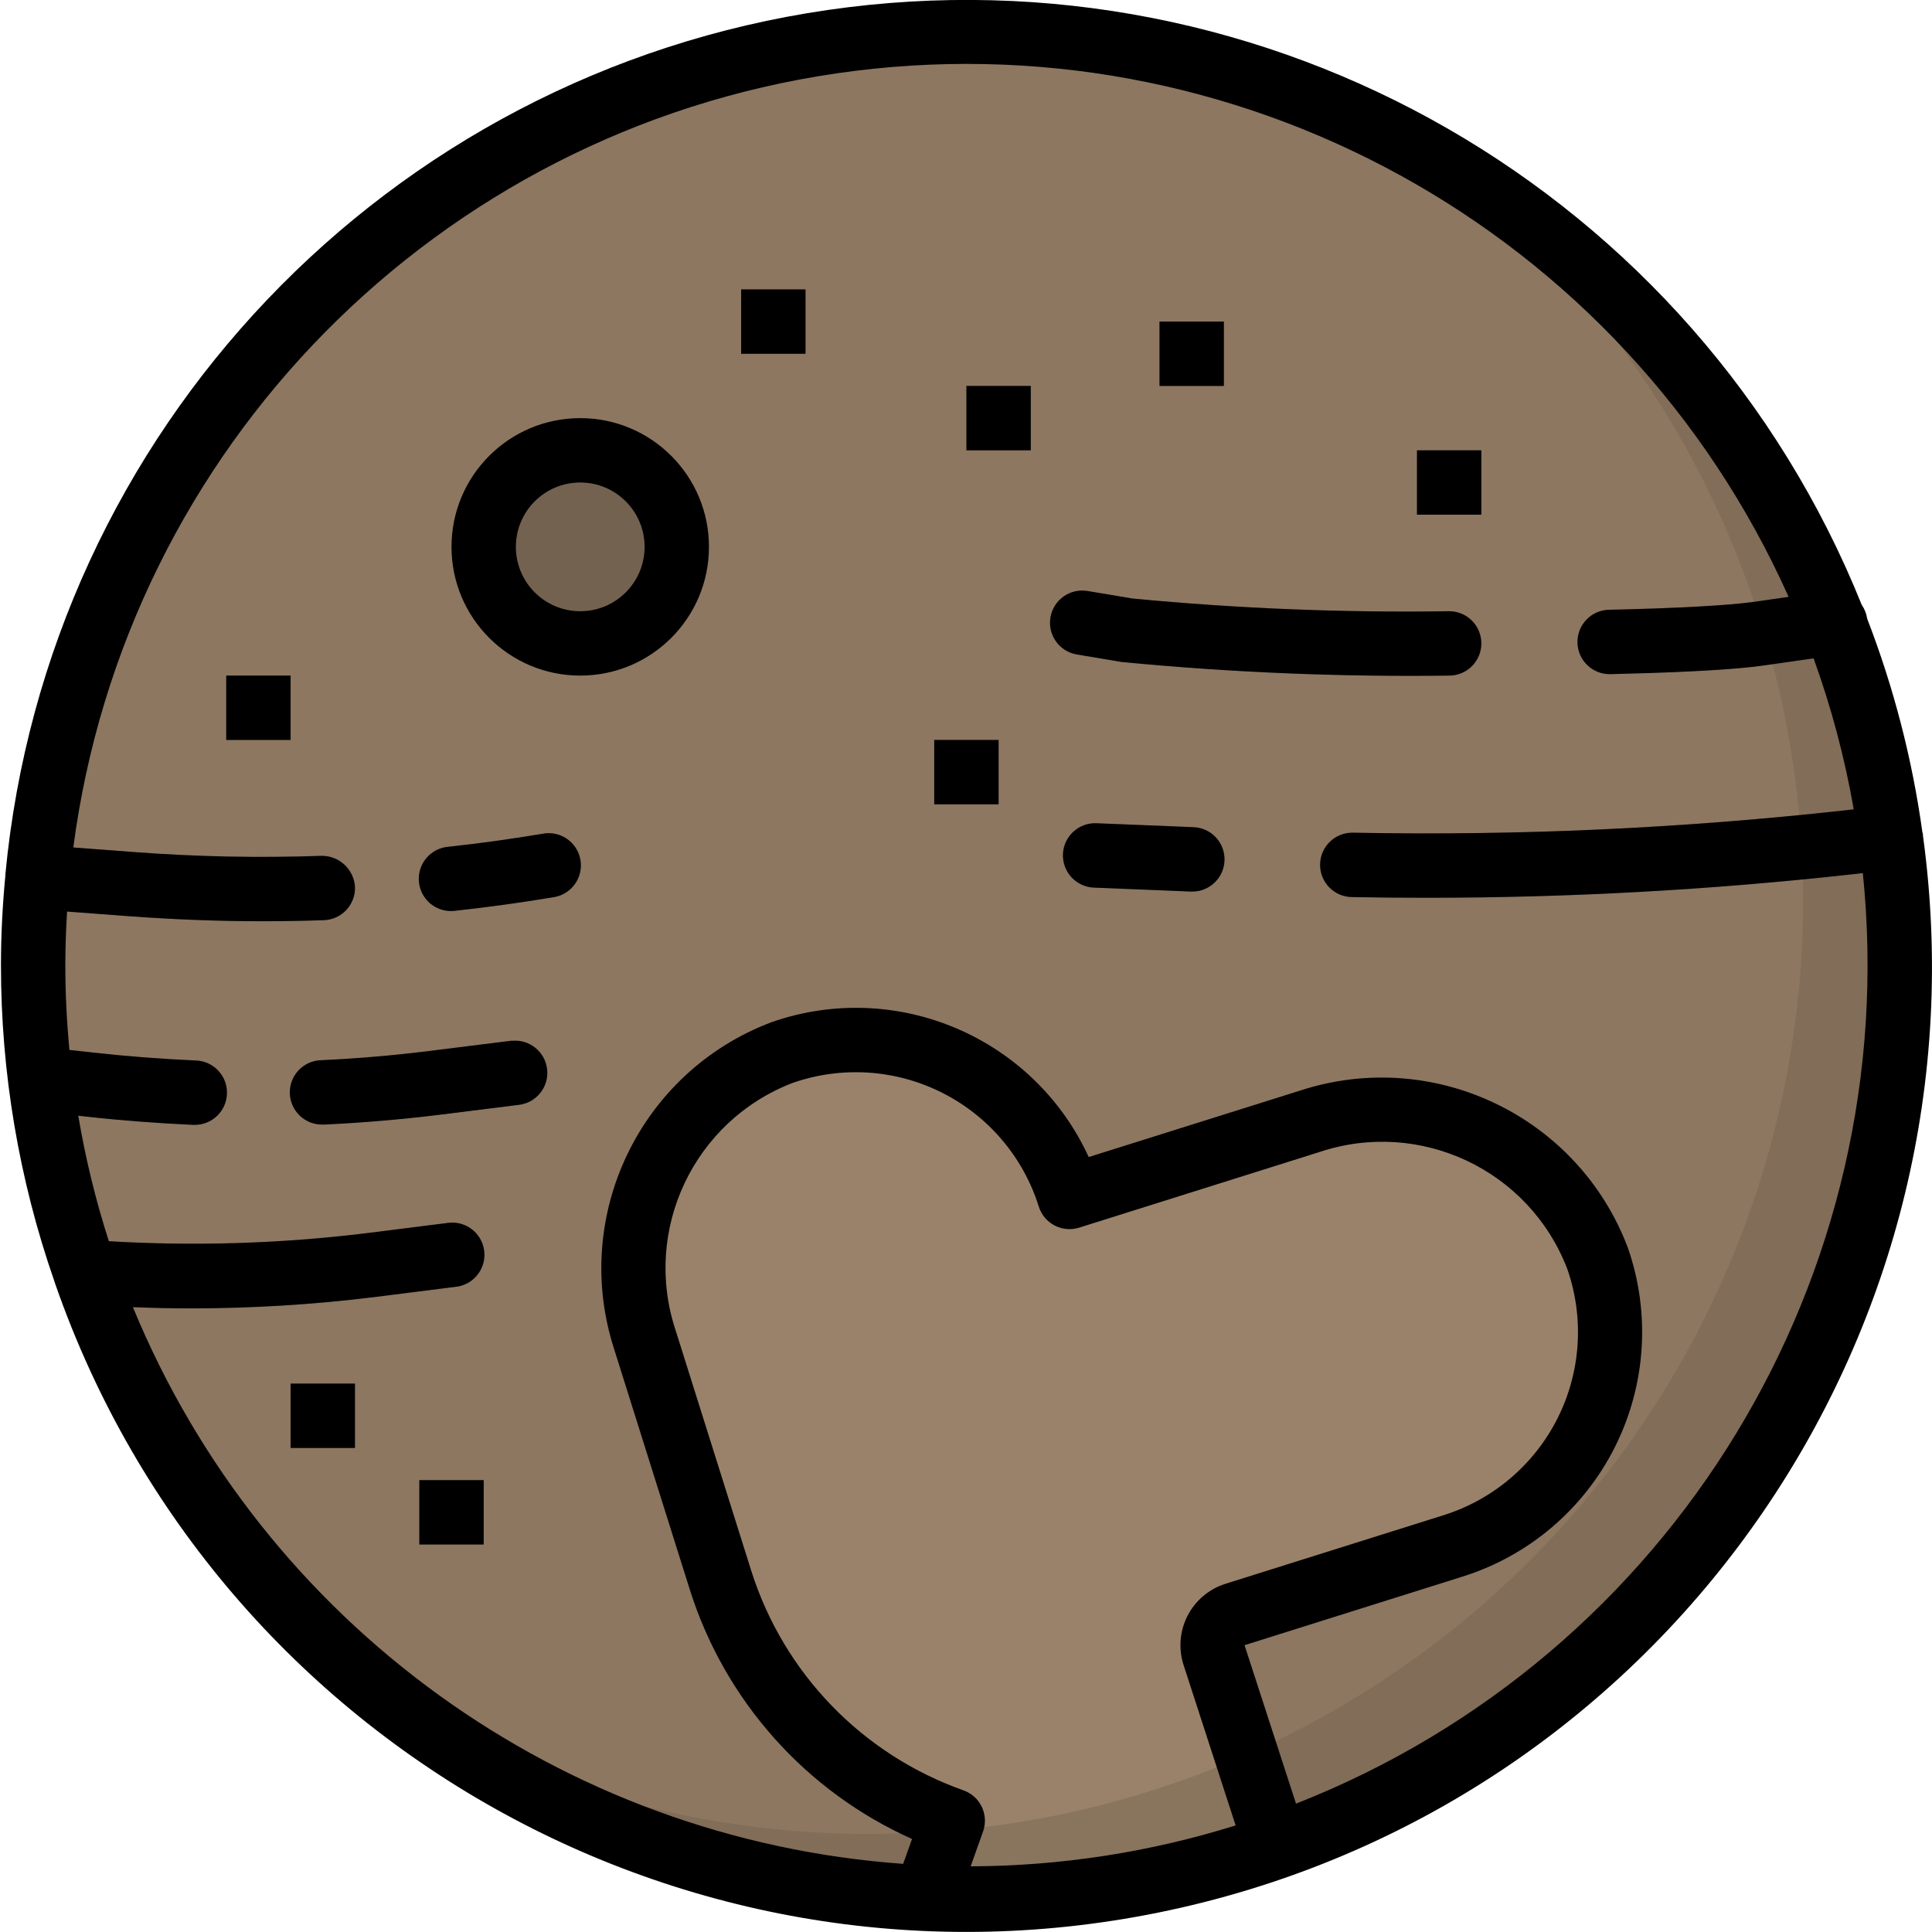
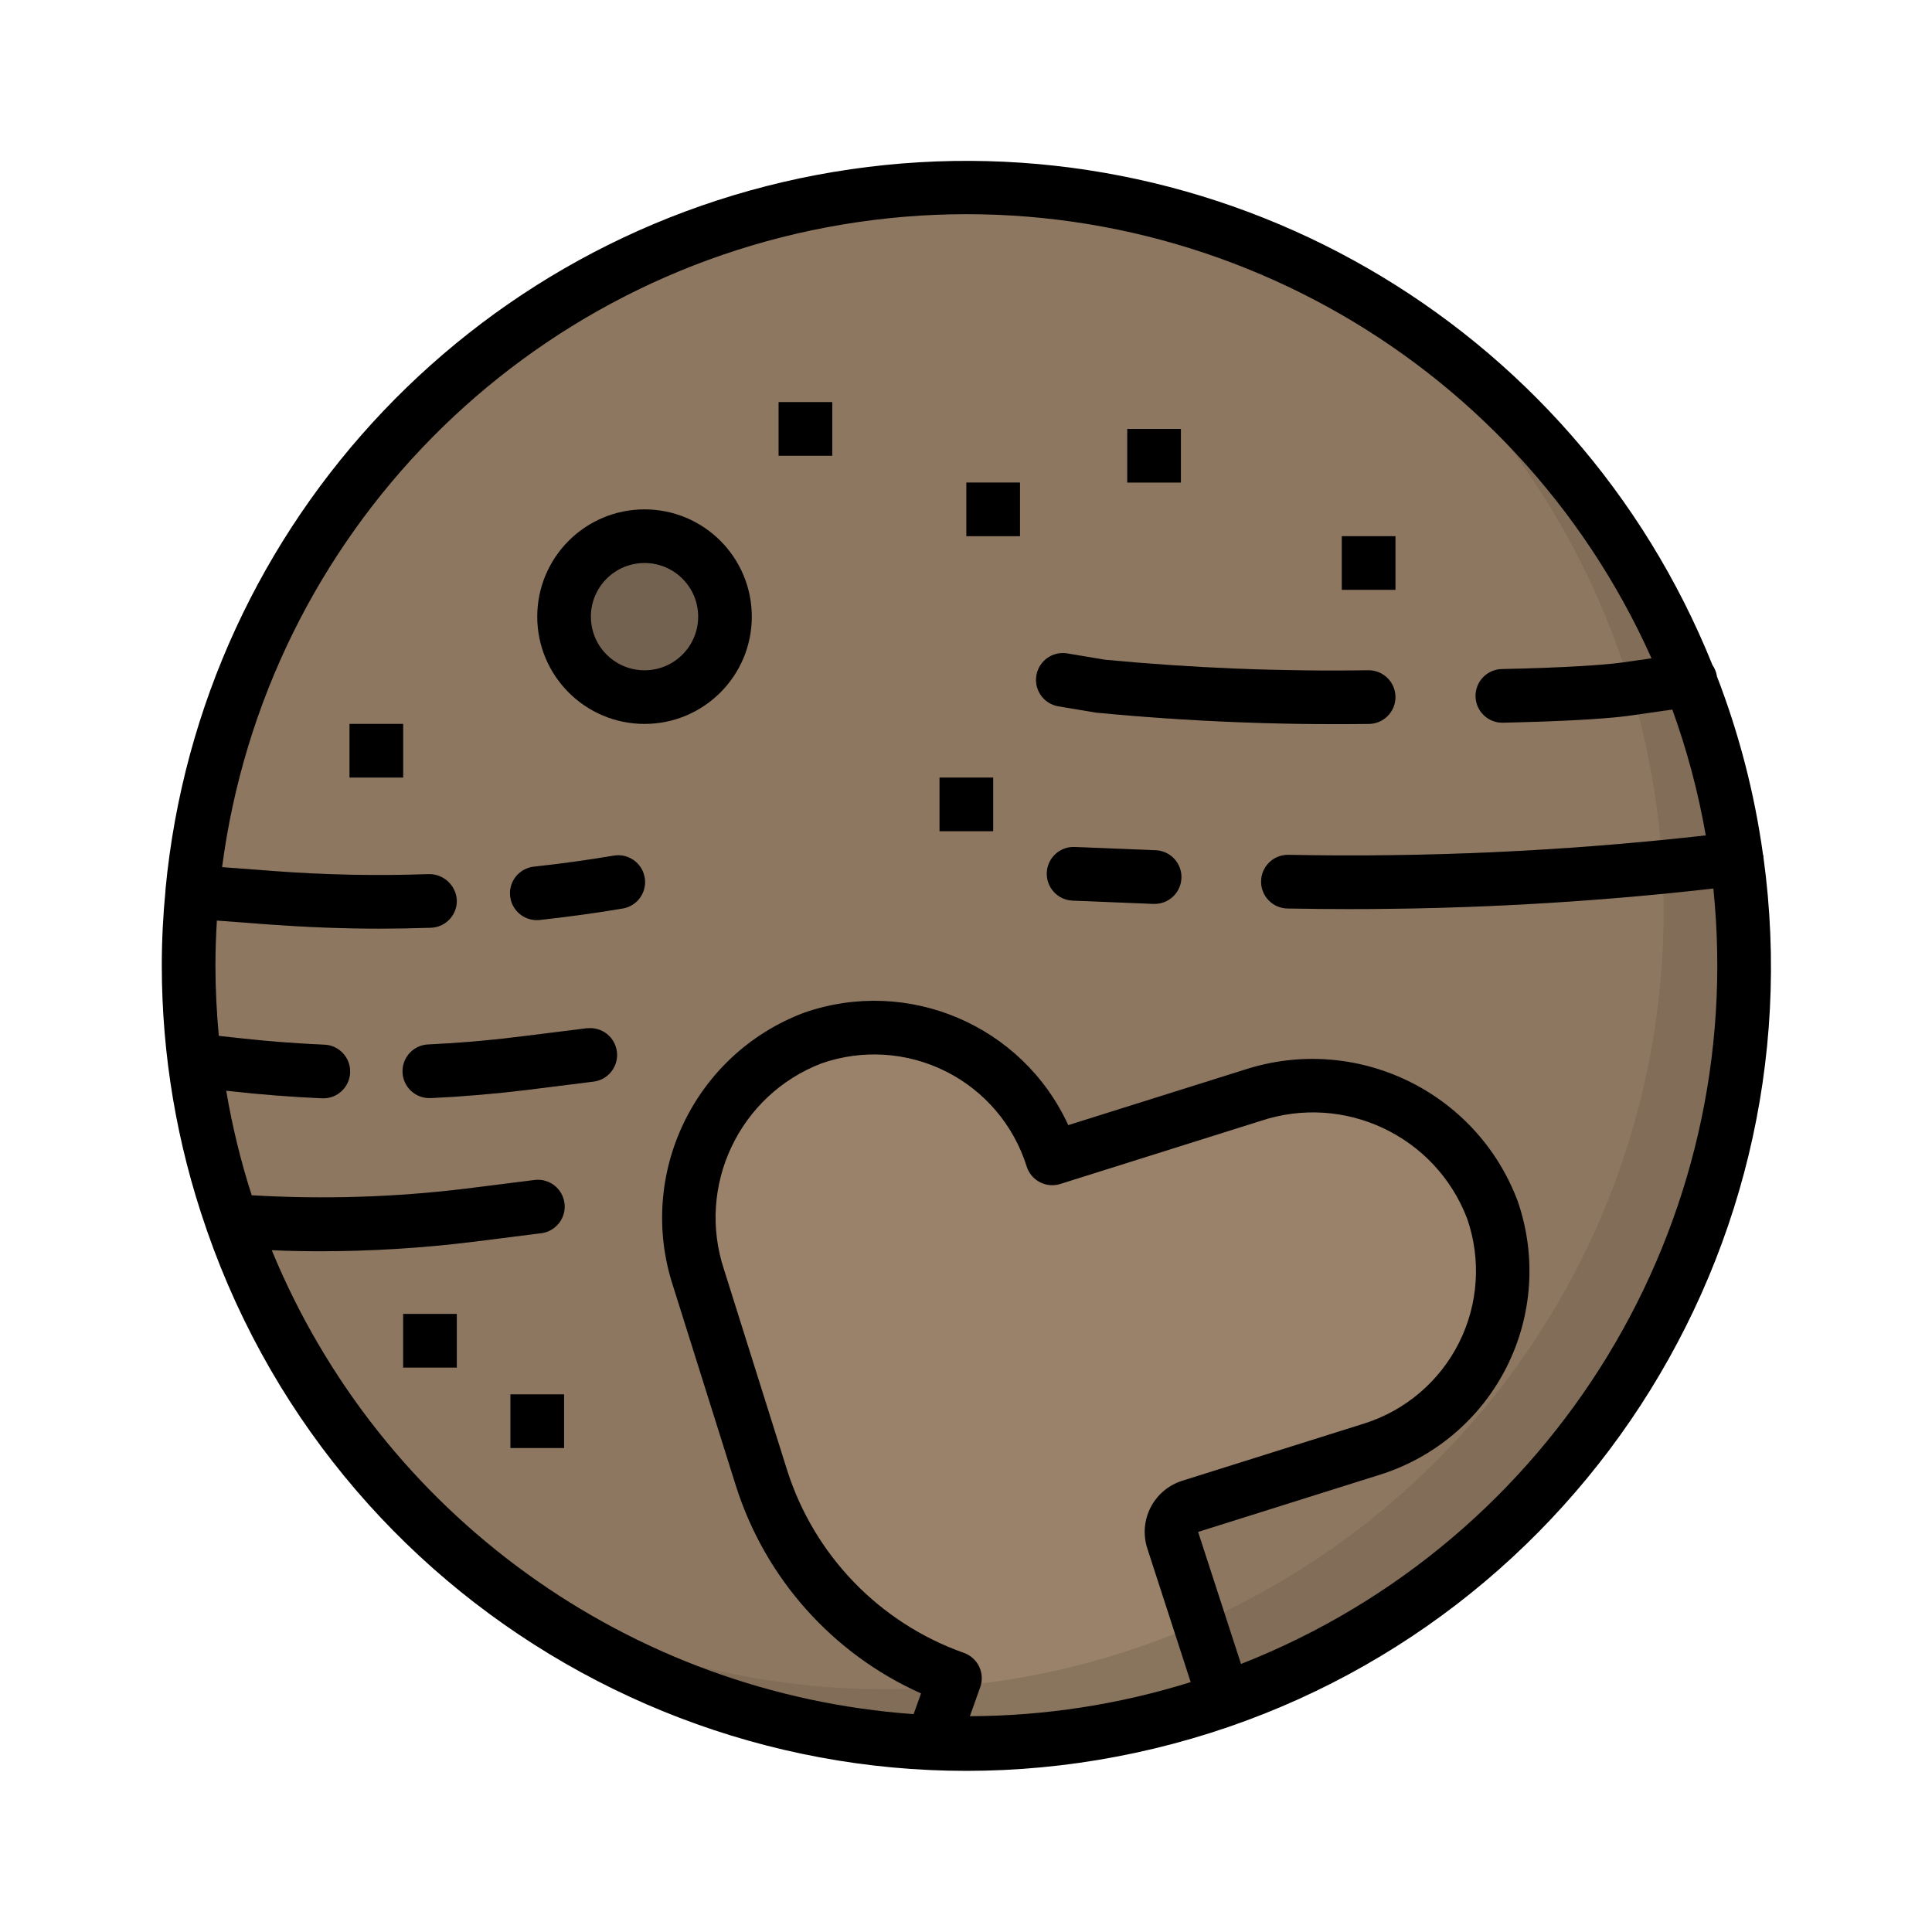
<svg xmlns="http://www.w3.org/2000/svg" id="svg76" version="1.1" width="512" viewBox="0 0 384 384.17" height="512">
  <defs id="defs80" />
-   <g transform="matrix(0.7999108,0,0,0.7999108,0.0211027,-0.00268806)" id="g944">
-     <path d="m 472.105,239.945 c 0,128.133 -103.867,232 -232,232 -128.129,0 -232,-103.867 -232,-232 0,-128.129 103.871,-232 232,-232 128.133,0 232,103.871 232,232 z m 0,0" fill="#816d58" id="path2" />
-     <path d="m 448.105,223.945 c 0.055,-72.488 -33.84,-140.824 -91.582,-184.645 -105.949,-61.129 -241.156,-29.5 -308.992,72.281 -67.836,101.781 -45,238.75 52.191,313.012 71.762,41.617 160.285,41.75 232.172,0.348 71.887,-41.402 116.195,-118.039 116.211,-200.996 z m 0,0" fill="#8d7761" id="path4" />
-     <path d="m 325.473,278.715 -59.766,18.832 C 261.188,283.176 251.039,271.25 237.574,264.492 c -13.465,-6.758 -29.094,-7.773 -43.316,-2.809 -28.688,10.855 -43.715,42.395 -34.07,71.512 l 18.789,59.734 c 8.77,27.867 30.145,49.977 57.699,59.68 l -6.809,19.113 c 3.391,0.145 6.793,0.258 10.215,0.258 26.164,0.008 52.141,-4.418 76.824,-13.098 l 0.062,-0.352 -15.277,-47.121 c -0.66,-2.027 -0.477,-4.234 0.5,-6.133 0.977,-1.895 2.672,-3.32 4.707,-3.961 l 54.266,-17.074 c 14.371,-4.52 26.297,-14.672 33.055,-28.137 6.758,-13.465 7.77,-29.094 2.809,-43.316 -10.855,-28.711 -42.426,-43.742 -71.555,-34.074 z m 0,0" fill="#89745e" id="path6" />
-     <path d="m 306.859,401.316 54.262,-17.074 c 14.371,-4.52 26.297,-14.672 33.059,-28.137 6.758,-13.465 7.77,-29.094 2.809,-43.316 -10.855,-28.688 -42.398,-43.719 -71.516,-34.074 l -59.766,18.832 C 261.188,283.176 251.039,271.25 237.574,264.492 c -13.465,-6.758 -29.094,-7.773 -43.316,-2.809 -28.688,10.855 -43.715,42.395 -34.07,71.512 l 18.789,59.734 c 8.77,27.867 30.145,49.977 57.699,59.68 l -0.883,2.473 c 25.516,-2.137 50.496,-8.508 73.914,-18.855 l -8.047,-24.801 c -0.664,-2.027 -0.488,-4.238 0.488,-6.141 0.977,-1.898 2.672,-3.328 4.711,-3.969 z m 0,0" fill="#9a826a" id="path8" />
-     <g fill="#746250" id="g46">
-       <path d="m 168.105,135.945 c 0,13.258 -10.746,24 -24,24 -13.254,0 -24,-10.742 -24,-24 0,-13.254 10.746,-24 24,-24 13.254,0 24,10.746 24,24 z m 0,0" id="path10" />
-       <path d="m 240.105,95.945 h 16 v 16 h -16 z m 0,0" id="path12" />
-       <path d="m 352.105,111.945 h 16 v 16 h -16 z m 0,0" id="path14" />
-       <path d="m 288.105,79.945 h 16 v 16 h -16 z m 0,0" id="path16" />
-       <path d="m 184.105,71.945 h 16 v 16 h -16 z m 0,0" id="path18" />
-       <path d="m 56.105,167.945 h 16 v 16 h -16 z m 0,0" id="path20" />
-       <path d="m 232.105,183.945 h 16 v 16 h -16 z m 0,0" id="path22" />
-       <path d="m 104.105,367.945 h 16 v 16 h -16 z m 0,0" id="path24" />
-       <path d="m 72.105,343.945 h 16 v 16 h -16 z m 0,0" id="path26" />
-       <path d="m 296.105,221.609 h -0.32 l -24,-0.973 c -4.418,-0.18 -7.855,-3.902 -7.68,-8.32 0.176,-4.418 3.902,-7.859 8.32,-7.68 l 24,0.965 c 4.418,0.086 7.93,3.738 7.844,8.156 -0.086,4.418 -3.738,7.93 -8.156,7.844 z m 0,0" id="path28" />
-       <path d="m 470.898,216.133 c -0.543,-5.344 -1.336,-10.617 -2.238,-15.848 l -10.219,1.141 c -40.562,4.504 -81.375,6.375 -122.184,5.602 h -0.152 c -4.418,-0.043 -8.031,3.504 -8.074,7.926 -0.043,4.418 3.504,8.031 7.922,8.074 5.992,0.113 11.984,0.168 17.977,0.168 35.512,0.016 70.996,-1.934 106.289,-5.84 z m 0,0" id="path30" />
-       <path d="m 360.105,167.945 c -27.137,0.355 -54.273,-0.773 -81.289,-3.375 l -11.199,-1.871 c -4.359,-0.723 -7.305,-4.844 -6.578,-9.203 0.723,-4.359 4.844,-7.305 9.203,-6.582 l 11.199,1.875 c 26.145,2.496 52.406,3.551 78.664,3.156 4.418,0 8,3.582 8,8 0,4.422 -3.582,8 -8,8 z m 0,0" id="path32" />
-       <path d="m 457.242,162.715 c 0.508,-0.121 1,-0.293 1.473,-0.52 -1.82,-5.09 -3.801,-10.09 -5.945,-15 l -16.887,2.398 c -6.152,0.875 -18.93,1.602 -36,1.977 -4.418,0.051 -7.961,3.676 -7.91,8.094 0.051,4.418 3.676,7.957 8.094,7.906 H 400.25 c 12.488,-0.297 29.191,-0.895 37.855,-2.137 z m 0,0" id="path34" />
-       <path d="m 80.105,279.547 c -4.418,0.102 -8.082,-3.398 -8.184,-7.816 -0.102,-4.418 3.398,-8.082 7.816,-8.184 9,-0.414 18.137,-1.199 27.145,-2.328 l 20.238,-2.527 c 4.324,-0.438 8.203,2.656 8.742,6.969 0.539,4.309 -2.461,8.262 -6.758,8.902 l -20.238,2.535 c -9.426,1.176 -18.969,1.992 -28.375,2.402 z m 0,0" id="path36" />
-       <path d="m 48.441,263.637 c -8.414,-0.352 -16.918,-1.016 -25.285,-1.984 -5.723,-0.656 -10.328,-1.16 -14.121,-1.602 0.473,5.488 1.094,10.938 1.941,16.312 3.012,0.328 6.312,0.695 10.348,1.16 8.75,1 17.645,1.703 26.445,2.062 h 0.336 c 4.418,0.094 8.074,-3.418 8.164,-7.836 0.09,-4.418 -3.418,-8.07 -7.836,-8.164 z m 0,0" id="path38" />
-       <path d="M 111.113,304.012 90.875,306.539 c -24.098,2.957 -48.441,3.418 -72.633,1.367 1.719,5.602 3.688,11.137 5.816,16.57 7.703,0.48 15.422,0.797 23.152,0.797 15.258,0 30.504,-0.949 45.648,-2.84 l 20.238,-2.535 c 2.891,-0.293 5.395,-2.125 6.543,-4.789 1.148,-2.668 0.766,-5.746 -1.008,-8.047 -1.77,-2.301 -4.648,-3.465 -7.52,-3.035 z m 0,0" id="path40" />
-       <path d="m 112.105,226.461 c -4.242,-0.012 -7.742,-3.336 -7.969,-7.574 -0.227,-4.238 2.895,-7.914 7.113,-8.379 7.848,-0.855 15.762,-1.945 23.512,-3.242 2.852,-0.547 5.777,0.492 7.641,2.719 1.867,2.227 2.379,5.289 1.34,8 -1.039,2.711 -3.465,4.648 -6.34,5.059 -8.055,1.352 -16.273,2.48 -24.426,3.367 -0.289,0.031 -0.578,0.051 -0.871,0.051 z m 0,0" id="path42" />
-       <path d="m 79.836,212.746 c -15.562,0.531 -31.141,0.215 -46.664,-0.941 L 10.082,210.066 C 9.41,215.332 8.883,220.637 8.562,225.996 l 23.398,1.766 c 10.977,0.801 22.074,1.242 33.168,1.242 5.102,0 10.184,-0.09 15.25,-0.266 4.418,-0.148 7.879,-3.852 7.727,-8.27 -0.148,-4.418 -3.852,-7.879 -8.27,-7.73 z m 0,0" id="path44" />
+   <g transform="translate(32 32) scale(0.8333333)">
+     <g transform="matrix(0.7999108,0,0,0.7999108,0.0211027,-0.00268806)" id="g944">
+       <path d="m 472.105,239.945 c 0,128.133 -103.867,232 -232,232 -128.129,0 -232,-103.867 -232,-232 0,-128.129 103.871,-232 232,-232 128.133,0 232,103.871 232,232 z m 0,0" fill="#816d58" id="path2" />
+       <path d="m 448.105,223.945 c 0.055,-72.488 -33.84,-140.824 -91.582,-184.645 -105.949,-61.129 -241.156,-29.5 -308.992,72.281 -67.836,101.781 -45,238.75 52.191,313.012 71.762,41.617 160.285,41.75 232.172,0.348 71.887,-41.402 116.195,-118.039 116.211,-200.996 z m 0,0" fill="#8d7761" id="path4" />
+       <path d="m 325.473,278.715 -59.766,18.832 C 261.188,283.176 251.039,271.25 237.574,264.492 c -13.465,-6.758 -29.094,-7.773 -43.316,-2.809 -28.688,10.855 -43.715,42.395 -34.07,71.512 l 18.789,59.734 c 8.77,27.867 30.145,49.977 57.699,59.68 l -6.809,19.113 c 3.391,0.145 6.793,0.258 10.215,0.258 26.164,0.008 52.141,-4.418 76.824,-13.098 l 0.062,-0.352 -15.277,-47.121 c -0.66,-2.027 -0.477,-4.234 0.5,-6.133 0.977,-1.895 2.672,-3.32 4.707,-3.961 l 54.266,-17.074 c 14.371,-4.52 26.297,-14.672 33.055,-28.137 6.758,-13.465 7.77,-29.094 2.809,-43.316 -10.855,-28.711 -42.426,-43.742 -71.555,-34.074 z m 0,0" fill="#89745e" id="path6" />
+       <path d="m 306.859,401.316 54.262,-17.074 c 14.371,-4.52 26.297,-14.672 33.059,-28.137 6.758,-13.465 7.77,-29.094 2.809,-43.316 -10.855,-28.688 -42.398,-43.719 -71.516,-34.074 l -59.766,18.832 C 261.188,283.176 251.039,271.25 237.574,264.492 c -13.465,-6.758 -29.094,-7.773 -43.316,-2.809 -28.688,10.855 -43.715,42.395 -34.07,71.512 l 18.789,59.734 c 8.77,27.867 30.145,49.977 57.699,59.68 l -0.883,2.473 c 25.516,-2.137 50.496,-8.508 73.914,-18.855 l -8.047,-24.801 c -0.664,-2.027 -0.488,-4.238 0.488,-6.141 0.977,-1.898 2.672,-3.328 4.711,-3.969 z m 0,0" fill="#9a826a" id="path8" />
+       <g fill="#746250" id="g46">
+         <path d="m 168.105,135.945 c 0,13.258 -10.746,24 -24,24 -13.254,0 -24,-10.742 -24,-24 0,-13.254 10.746,-24 24,-24 13.254,0 24,10.746 24,24 z m 0,0" id="path10" />
+         <path d="m 240.105,95.945 h 16 v 16 h -16 z m 0,0" id="path12" />
+         <path d="m 352.105,111.945 h 16 v 16 h -16 z m 0,0" id="path14" />
+         <path d="m 288.105,79.945 h 16 v 16 h -16 z m 0,0" id="path16" />
+         <path d="m 184.105,71.945 h 16 v 16 h -16 z m 0,0" id="path18" />
+         <path d="m 56.105,167.945 h 16 v 16 h -16 z m 0,0" id="path20" />
+         <path d="m 232.105,183.945 h 16 v 16 h -16 z m 0,0" id="path22" />
+         <path d="m 104.105,367.945 h 16 v 16 h -16 z m 0,0" id="path24" />
+         <path d="m 72.105,343.945 h 16 v 16 h -16 z m 0,0" id="path26" />
+         <path d="m 296.105,221.609 h -0.32 l -24,-0.973 c -4.418,-0.18 -7.855,-3.902 -7.68,-8.32 0.176,-4.418 3.902,-7.859 8.32,-7.68 l 24,0.965 c 4.418,0.086 7.93,3.738 7.844,8.156 -0.086,4.418 -3.738,7.93 -8.156,7.844 z m 0,0" id="path28" />
+         <path d="m 470.898,216.133 c -0.543,-5.344 -1.336,-10.617 -2.238,-15.848 l -10.219,1.141 c -40.562,4.504 -81.375,6.375 -122.184,5.602 h -0.152 c -4.418,-0.043 -8.031,3.504 -8.074,7.926 -0.043,4.418 3.504,8.031 7.922,8.074 5.992,0.113 11.984,0.168 17.977,0.168 35.512,0.016 70.996,-1.934 106.289,-5.84 z m 0,0" id="path30" />
+         <path d="m 360.105,167.945 c -27.137,0.355 -54.273,-0.773 -81.289,-3.375 l -11.199,-1.871 c -4.359,-0.723 -7.305,-4.844 -6.578,-9.203 0.723,-4.359 4.844,-7.305 9.203,-6.582 l 11.199,1.875 c 26.145,2.496 52.406,3.551 78.664,3.156 4.418,0 8,3.582 8,8 0,4.422 -3.582,8 -8,8 z m 0,0" id="path32" />
+         <path d="m 457.242,162.715 c 0.508,-0.121 1,-0.293 1.473,-0.52 -1.82,-5.09 -3.801,-10.09 -5.945,-15 l -16.887,2.398 c -6.152,0.875 -18.93,1.602 -36,1.977 -4.418,0.051 -7.961,3.676 -7.91,8.094 0.051,4.418 3.676,7.957 8.094,7.906 H 400.25 c 12.488,-0.297 29.191,-0.895 37.855,-2.137 z m 0,0" id="path34" />
+         <path d="m 80.105,279.547 c -4.418,0.102 -8.082,-3.398 -8.184,-7.816 -0.102,-4.418 3.398,-8.082 7.816,-8.184 9,-0.414 18.137,-1.199 27.145,-2.328 l 20.238,-2.527 c 4.324,-0.438 8.203,2.656 8.742,6.969 0.539,4.309 -2.461,8.262 -6.758,8.902 l -20.238,2.535 c -9.426,1.176 -18.969,1.992 -28.375,2.402 z m 0,0" id="path36" />
+         <path d="m 48.441,263.637 c -8.414,-0.352 -16.918,-1.016 -25.285,-1.984 -5.723,-0.656 -10.328,-1.16 -14.121,-1.602 0.473,5.488 1.094,10.938 1.941,16.312 3.012,0.328 6.312,0.695 10.348,1.16 8.75,1 17.645,1.703 26.445,2.062 h 0.336 c 4.418,0.094 8.074,-3.418 8.164,-7.836 0.09,-4.418 -3.418,-8.07 -7.836,-8.164 z m 0,0" id="path38" />
+         <path d="M 111.113,304.012 90.875,306.539 c -24.098,2.957 -48.441,3.418 -72.633,1.367 1.719,5.602 3.688,11.137 5.816,16.57 7.703,0.48 15.422,0.797 23.152,0.797 15.258,0 30.504,-0.949 45.648,-2.84 l 20.238,-2.535 c 2.891,-0.293 5.395,-2.125 6.543,-4.789 1.148,-2.668 0.766,-5.746 -1.008,-8.047 -1.77,-2.301 -4.648,-3.465 -7.52,-3.035 z m 0,0" id="path40" />
+         <path d="m 112.105,226.461 c -4.242,-0.012 -7.742,-3.336 -7.969,-7.574 -0.227,-4.238 2.895,-7.914 7.113,-8.379 7.848,-0.855 15.762,-1.945 23.512,-3.242 2.852,-0.547 5.777,0.492 7.641,2.719 1.867,2.227 2.379,5.289 1.34,8 -1.039,2.711 -3.465,4.648 -6.34,5.059 -8.055,1.352 -16.273,2.48 -24.426,3.367 -0.289,0.031 -0.578,0.051 -0.871,0.051 z m 0,0" id="path42" />
+         <path d="m 79.836,212.746 c -15.562,0.531 -31.141,0.215 -46.664,-0.941 L 10.082,210.066 C 9.41,215.332 8.883,220.637 8.562,225.996 l 23.398,1.766 c 10.977,0.801 22.074,1.242 33.168,1.242 5.102,0 10.184,-0.09 15.25,-0.266 4.418,-0.148 7.879,-3.852 7.727,-8.27 -0.148,-4.418 -3.852,-7.879 -8.27,-7.73 z m 0,0" id="path44" />
+       </g>
+       <path d="m 477.875,207.652 c 0,-0.129 0.039,-0.242 0,-0.367 -0.039,-0.129 -0.105,-0.258 -0.129,-0.395 -2.516,-18.191 -7.133,-36.031 -13.75,-53.16 v -0.062 c -0.188,-1.18 -0.637,-2.301 -1.32,-3.281 C 421.367,47.707 315.184,-13.398 205.648,2.484 96.113,18.363 11.656,107.105 1.211,217.293 v 0.133 0.137 C 0.5,224.938 0.105,232.395 0.105,239.945 c -0.004,26.727 4.477,53.266 13.258,78.508 0.07,0.246 0.145,0.477 0.238,0.719 C 54.137,435.613 176.336,502.375 296.223,473.578 416.105,444.781 494.648,329.801 477.875,207.652 Z m -236.719,256.293 3.086,-8.66 c 0.715,-2.008 0.598,-4.215 -0.316,-6.133 -0.918,-1.922 -2.562,-3.398 -4.57,-4.102 -25.145,-8.914 -44.656,-29.098 -52.723,-54.527 l -18.789,-59.734 c -8.34,-25 4.465,-52.133 29.062,-61.586 12.188,-4.254 25.574,-3.383 37.109,2.41 11.531,5.793 20.223,16.02 24.082,28.332 1.324,4.219 5.816,6.559 10.031,5.234 L 327.875,286.379 c 25.004,-8.355 52.156,4.457 61.598,29.074 4.246,12.18 3.375,25.562 -2.41,37.09 -5.789,11.527 -15.996,20.223 -28.301,24.102 l -54.27,17.07 c -4.07,1.285 -7.457,4.141 -9.41,7.934 -1.953,3.793 -2.309,8.211 -0.992,12.266 l 12.938,39.863 c -21.328,6.664 -43.531,10.094 -65.871,10.168 z m 80.887,-15.559 -12.801,-39.414 54.266,-17.074 c 16.43,-5.172 30.066,-16.781 37.797,-32.176 7.73,-15.398 8.895,-33.266 3.227,-49.535 -12.352,-32.703 -48.234,-49.914 -81.473,-39.082 l -52.551,16.523 c -13.707,-29.828 -47.844,-44.344 -78.832,-33.531 -32.719,12.336 -49.938,48.23 -39.082,81.465 l 18.793,59.738 c 8.738,27.543 28.82,50.047 55.199,61.848 l -2.207,6.184 C 139.473,457.246 65.32,403.648 32.906,324.938 c 4.801,0.195 9.602,0.305 14.398,0.305 15.246,-0.004 30.473,-0.938 45.602,-2.801 l 20.238,-2.559 c 2.875,-0.309 5.359,-2.148 6.496,-4.809 1.137,-2.656 0.754,-5.723 -1.008,-8.016 -1.762,-2.293 -4.625,-3.461 -7.488,-3.047 l -20.215,2.551 c -21.23,2.59 -42.648,3.258 -64,1.992 -3.285,-10.203 -5.828,-20.629 -7.605,-31.199 l 2.078,0.23 c 8.281,0.93 17.16,1.602 26.398,2.043 h 0.305 c 4.418,0.098 8.082,-3.402 8.18,-7.82 0.102,-4.418 -3.402,-8.082 -7.82,-8.18 -8.863,-0.41 -17.383,-1.066 -25.328,-1.961 l -2.23,-0.242 -3.793,-0.414 c -0.641,-6.938 -1.008,-13.961 -1.008,-21.066 0,-4.477 0.168,-8.926 0.434,-13.344 l 15.43,1.16 c 10.945,0.801 22,1.25 33.051,1.25 5.137,0 10.258,-0.09 15.367,-0.266 2.121,-0.07 4.129,-0.984 5.574,-2.539 1.449,-1.551 2.223,-3.617 2.145,-5.738 -0.293,-4.352 -3.914,-7.723 -8.27,-7.715 -15.555,0.551 -31.125,0.238 -46.641,-0.941 L 18.09,210.676 C 31.129,111.328 108.582,32.738 207.73,18.254 306.875,3.77 403.574,56.914 444.492,148.379 l -8.578,1.23 c -6.152,0.875 -18.926,1.602 -36,1.977 -4.418,0.051 -7.957,3.676 -7.906,8.094 0.051,4.418 3.672,7.957 8.09,7.906 h 0.184 c 12.488,-0.293 29.191,-0.895 37.855,-2.133 l 12.562,-1.793 c 4.414,12.195 7.754,24.754 9.977,37.535 l -2.258,0.258 c -40.559,4.484 -81.363,6.34 -122.16,5.543 h -0.152 c -4.418,-0.047 -8.035,3.5 -8.078,7.918 -0.047,4.418 3.5,8.035 7.918,8.082 6.191,0.121 12.387,0.18 18.586,0.176 35.305,0.008 70.586,-1.938 105.68,-5.824 l 2.727,-0.312 c 10.254,99.988 -47.348,194.562 -140.895,231.328 z m 0,0" id="path48" />
+       <path d="m 144.105,103.945 c -17.672,0 -32,14.328 -32,32 0,17.676 14.328,32 32,32 17.676,0 32,-14.324 32,-32 0,-17.672 -14.324,-32 -32,-32 z m 0,48 c -8.836,0 -16,-7.16 -16,-16 0,-8.836 7.164,-16 16,-16 8.836,0 16,7.164 16,16 0,8.84 -7.164,16 -16,16 z m 0,0" id="path50" />
+       <path d="m 240.105,95.945 h 16 v 16 h -16 z m 0,0" id="path52" />
+       <path d="m 352.105,111.945 h 16 v 16 h -16 z m 0,0" id="path54" />
+       <path d="m 288.105,79.945 h 16 v 16 h -16 z m 0,0" id="path56" />
+       <path d="m 184.105,71.945 h 16 v 16 h -16 z m 0,0" id="path58" />
+       <path d="m 56.105,167.945 h 16 v 16 h -16 z m 0,0" id="path60" />
+       <path d="m 232.105,183.945 h 16 v 16 h -16 z m 0,0" id="path62" />
+       <path d="m 104.105,367.945 h 16 v 16 h -16 z m 0,0" id="path64" />
+       <path d="m 72.105,343.945 h 16 v 16 h -16 z m 0,0" id="path66" />
+       <path d="m 296.426,205.621 -24,-0.969 c -4.418,-0.18 -8.145,3.262 -8.32,7.68 -0.176,4.418 3.262,8.141 7.68,8.32 l 24,0.977 h 0.32 c 4.418,0.086 8.07,-3.426 8.156,-7.844 0.086,-4.422 -3.426,-8.07 -7.844,-8.156 z m 0,0" id="path68" />
+       <path d="m 360.105,167.945 c 4.418,0 8,-3.578 8,-8 0,-4.418 -3.582,-8 -8,-8 -26.273,0.398 -52.551,-0.66 -78.711,-3.156 l -11.199,-1.875 c -4.359,-0.723 -8.48,2.223 -9.203,6.582 -0.727,4.359 2.219,8.48 6.578,9.203 l 11.199,1.871 c 27.031,2.602 54.184,3.73 81.336,3.375 z m 0,0" id="path70" />
+       <path d="m 127.113,258.699 -20.238,2.527 c -9.008,1.129 -18.145,1.914 -27.145,2.328 -4.418,0.102 -7.918,3.766 -7.816,8.184 0.102,4.418 3.766,7.918 8.184,7.816 h 0.383 c 9.41,-0.438 18.953,-1.254 28.379,-2.398 l 20.238,-2.535 c 4.297,-0.645 7.297,-4.594 6.758,-8.906 -0.539,-4.312 -4.418,-7.406 -8.742,-6.969 z m 0,0" id="path72" />
+       <path d="m 134.754,207.266 c -7.75,1.297 -15.664,2.402 -23.512,3.242 -2.879,0.262 -5.395,2.059 -6.574,4.695 -1.184,2.641 -0.848,5.711 0.871,8.035 1.723,2.32 4.562,3.535 7.43,3.172 8.152,-0.887 16.371,-2.016 24.426,-3.367 2.875,-0.41 5.301,-2.348 6.34,-5.059 1.039,-2.711 0.527,-5.773 -1.34,-8 -1.863,-2.227 -4.789,-3.266 -7.641,-2.719 z m 0,0" id="path74" />
    </g>
-     <path d="m 477.875,207.652 c 0,-0.129 0.039,-0.242 0,-0.367 -0.039,-0.129 -0.105,-0.258 -0.129,-0.395 -2.516,-18.191 -7.133,-36.031 -13.75,-53.16 v -0.062 c -0.188,-1.18 -0.637,-2.301 -1.32,-3.281 C 421.367,47.707 315.184,-13.398 205.648,2.484 96.113,18.363 11.656,107.105 1.211,217.293 v 0.133 0.137 C 0.5,224.938 0.105,232.395 0.105,239.945 c -0.004,26.727 4.477,53.266 13.258,78.508 0.07,0.246 0.145,0.477 0.238,0.719 C 54.137,435.613 176.336,502.375 296.223,473.578 416.105,444.781 494.648,329.801 477.875,207.652 Z m -236.719,256.293 3.086,-8.66 c 0.715,-2.008 0.598,-4.215 -0.316,-6.133 -0.918,-1.922 -2.562,-3.398 -4.57,-4.102 -25.145,-8.914 -44.656,-29.098 -52.723,-54.527 l -18.789,-59.734 c -8.34,-25 4.465,-52.133 29.062,-61.586 12.188,-4.254 25.574,-3.383 37.109,2.41 11.531,5.793 20.223,16.02 24.082,28.332 1.324,4.219 5.816,6.559 10.031,5.234 L 327.875,286.379 c 25.004,-8.355 52.156,4.457 61.598,29.074 4.246,12.18 3.375,25.562 -2.41,37.09 -5.789,11.527 -15.996,20.223 -28.301,24.102 l -54.27,17.07 c -4.07,1.285 -7.457,4.141 -9.41,7.934 -1.953,3.793 -2.309,8.211 -0.992,12.266 l 12.938,39.863 c -21.328,6.664 -43.531,10.094 -65.871,10.168 z m 80.887,-15.559 -12.801,-39.414 54.266,-17.074 c 16.43,-5.172 30.066,-16.781 37.797,-32.176 7.73,-15.398 8.895,-33.266 3.227,-49.535 -12.352,-32.703 -48.234,-49.914 -81.473,-39.082 l -52.551,16.523 c -13.707,-29.828 -47.844,-44.344 -78.832,-33.531 -32.719,12.336 -49.938,48.23 -39.082,81.465 l 18.793,59.738 c 8.738,27.543 28.82,50.047 55.199,61.848 l -2.207,6.184 C 139.473,457.246 65.32,403.648 32.906,324.938 c 4.801,0.195 9.602,0.305 14.398,0.305 15.246,-0.004 30.473,-0.938 45.602,-2.801 l 20.238,-2.559 c 2.875,-0.309 5.359,-2.148 6.496,-4.809 1.137,-2.656 0.754,-5.723 -1.008,-8.016 -1.762,-2.293 -4.625,-3.461 -7.488,-3.047 l -20.215,2.551 c -21.23,2.59 -42.648,3.258 -64,1.992 -3.285,-10.203 -5.828,-20.629 -7.605,-31.199 l 2.078,0.23 c 8.281,0.93 17.16,1.602 26.398,2.043 h 0.305 c 4.418,0.098 8.082,-3.402 8.18,-7.82 0.102,-4.418 -3.402,-8.082 -7.82,-8.18 -8.863,-0.41 -17.383,-1.066 -25.328,-1.961 l -2.23,-0.242 -3.793,-0.414 c -0.641,-6.938 -1.008,-13.961 -1.008,-21.066 0,-4.477 0.168,-8.926 0.434,-13.344 l 15.43,1.16 c 10.945,0.801 22,1.25 33.051,1.25 5.137,0 10.258,-0.09 15.367,-0.266 2.121,-0.07 4.129,-0.984 5.574,-2.539 1.449,-1.551 2.223,-3.617 2.145,-5.738 -0.293,-4.352 -3.914,-7.723 -8.27,-7.715 -15.555,0.551 -31.125,0.238 -46.641,-0.941 L 18.09,210.676 C 31.129,111.328 108.582,32.738 207.73,18.254 306.875,3.77 403.574,56.914 444.492,148.379 l -8.578,1.23 c -6.152,0.875 -18.926,1.602 -36,1.977 -4.418,0.051 -7.957,3.676 -7.906,8.094 0.051,4.418 3.672,7.957 8.09,7.906 h 0.184 c 12.488,-0.293 29.191,-0.895 37.855,-2.133 l 12.562,-1.793 c 4.414,12.195 7.754,24.754 9.977,37.535 l -2.258,0.258 c -40.559,4.484 -81.363,6.34 -122.16,5.543 h -0.152 c -4.418,-0.047 -8.035,3.5 -8.078,7.918 -0.047,4.418 3.5,8.035 7.918,8.082 6.191,0.121 12.387,0.18 18.586,0.176 35.305,0.008 70.586,-1.938 105.68,-5.824 l 2.727,-0.312 c 10.254,99.988 -47.348,194.562 -140.895,231.328 z m 0,0" id="path48" />
-     <path d="m 144.105,103.945 c -17.672,0 -32,14.328 -32,32 0,17.676 14.328,32 32,32 17.676,0 32,-14.324 32,-32 0,-17.672 -14.324,-32 -32,-32 z m 0,48 c -8.836,0 -16,-7.16 -16,-16 0,-8.836 7.164,-16 16,-16 8.836,0 16,7.164 16,16 0,8.84 -7.164,16 -16,16 z m 0,0" id="path50" />
-     <path d="m 240.105,95.945 h 16 v 16 h -16 z m 0,0" id="path52" />
-     <path d="m 352.105,111.945 h 16 v 16 h -16 z m 0,0" id="path54" />
-     <path d="m 288.105,79.945 h 16 v 16 h -16 z m 0,0" id="path56" />
-     <path d="m 184.105,71.945 h 16 v 16 h -16 z m 0,0" id="path58" />
-     <path d="m 56.105,167.945 h 16 v 16 h -16 z m 0,0" id="path60" />
-     <path d="m 232.105,183.945 h 16 v 16 h -16 z m 0,0" id="path62" />
-     <path d="m 104.105,367.945 h 16 v 16 h -16 z m 0,0" id="path64" />
-     <path d="m 72.105,343.945 h 16 v 16 h -16 z m 0,0" id="path66" />
-     <path d="m 296.426,205.621 -24,-0.969 c -4.418,-0.18 -8.145,3.262 -8.32,7.68 -0.176,4.418 3.262,8.141 7.68,8.32 l 24,0.977 h 0.32 c 4.418,0.086 8.07,-3.426 8.156,-7.844 0.086,-4.422 -3.426,-8.07 -7.844,-8.156 z m 0,0" id="path68" />
-     <path d="m 360.105,167.945 c 4.418,0 8,-3.578 8,-8 0,-4.418 -3.582,-8 -8,-8 -26.273,0.398 -52.551,-0.66 -78.711,-3.156 l -11.199,-1.875 c -4.359,-0.723 -8.48,2.223 -9.203,6.582 -0.727,4.359 2.219,8.48 6.578,9.203 l 11.199,1.871 c 27.031,2.602 54.184,3.73 81.336,3.375 z m 0,0" id="path70" />
-     <path d="m 127.113,258.699 -20.238,2.527 c -9.008,1.129 -18.145,1.914 -27.145,2.328 -4.418,0.102 -7.918,3.766 -7.816,8.184 0.102,4.418 3.766,7.918 8.184,7.816 h 0.383 c 9.41,-0.438 18.953,-1.254 28.379,-2.398 l 20.238,-2.535 c 4.297,-0.645 7.297,-4.594 6.758,-8.906 -0.539,-4.312 -4.418,-7.406 -8.742,-6.969 z m 0,0" id="path72" />
-     <path d="m 134.754,207.266 c -7.75,1.297 -15.664,2.402 -23.512,3.242 -2.879,0.262 -5.395,2.059 -6.574,4.695 -1.184,2.641 -0.848,5.711 0.871,8.035 1.723,2.32 4.562,3.535 7.43,3.172 8.152,-0.887 16.371,-2.016 24.426,-3.367 2.875,-0.41 5.301,-2.348 6.34,-5.059 1.039,-2.711 0.527,-5.773 -1.34,-8 -1.863,-2.227 -4.789,-3.266 -7.641,-2.719 z m 0,0" id="path74" />
  </g>
</svg>
